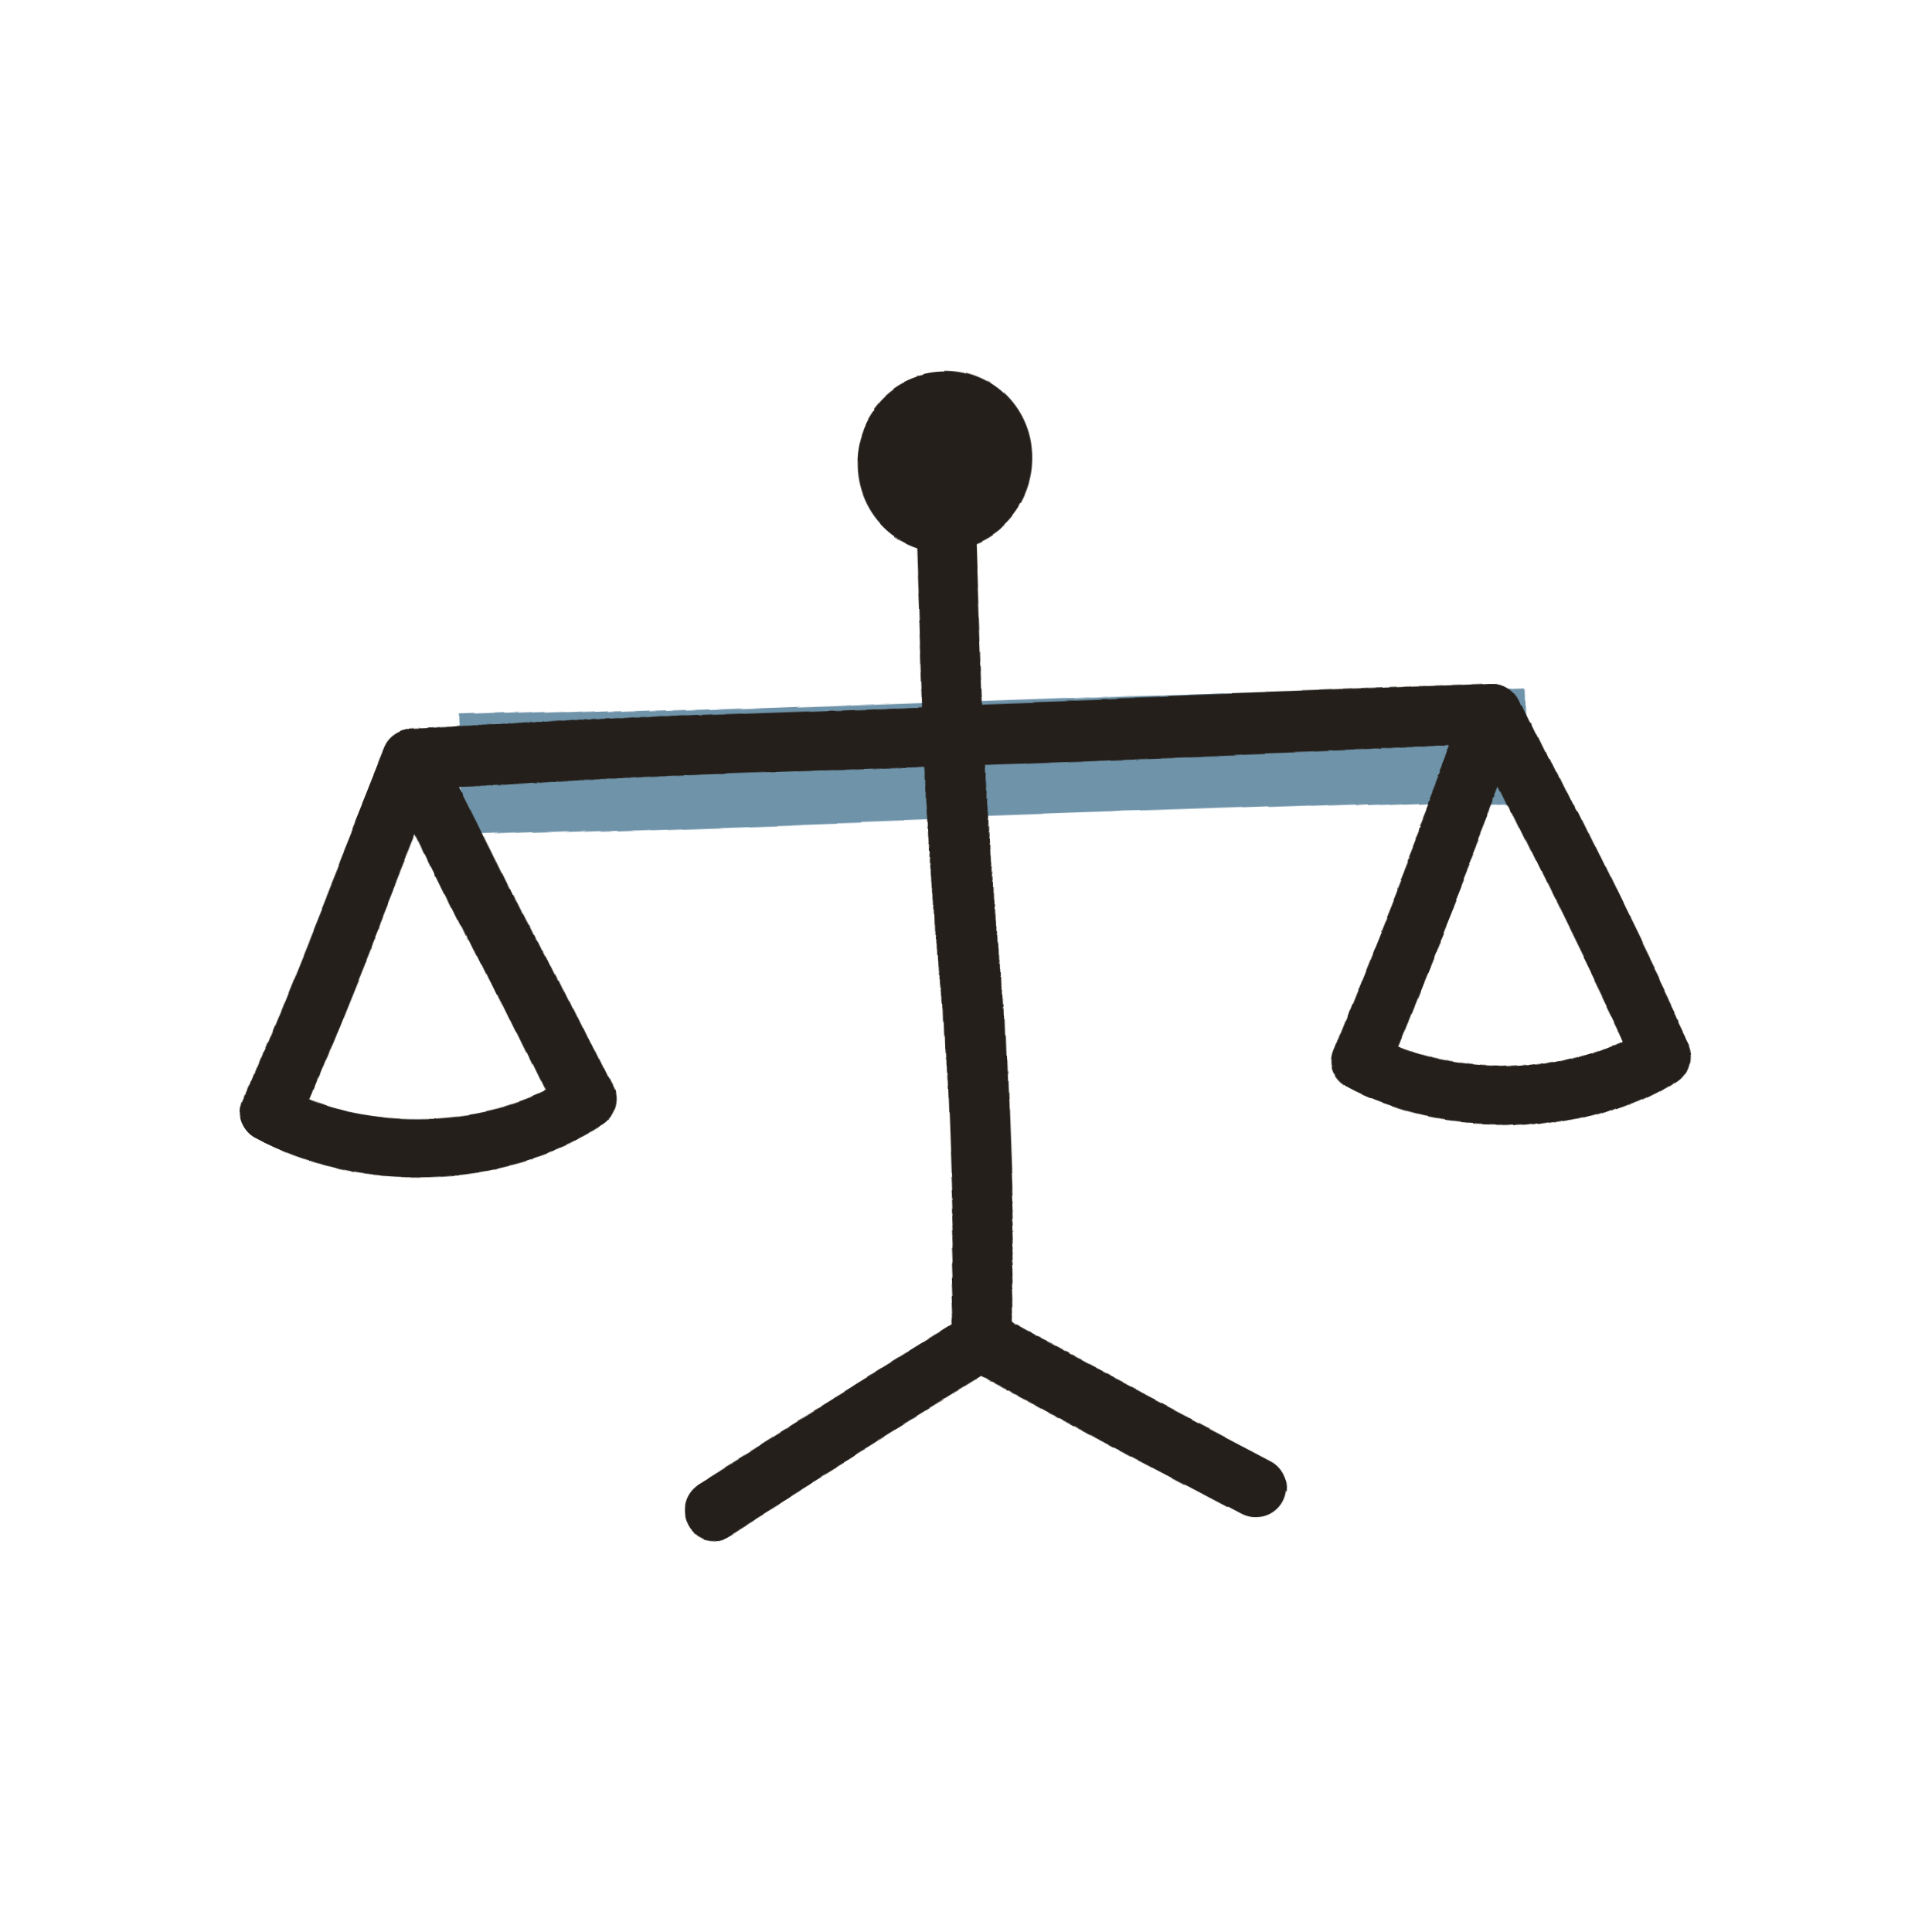
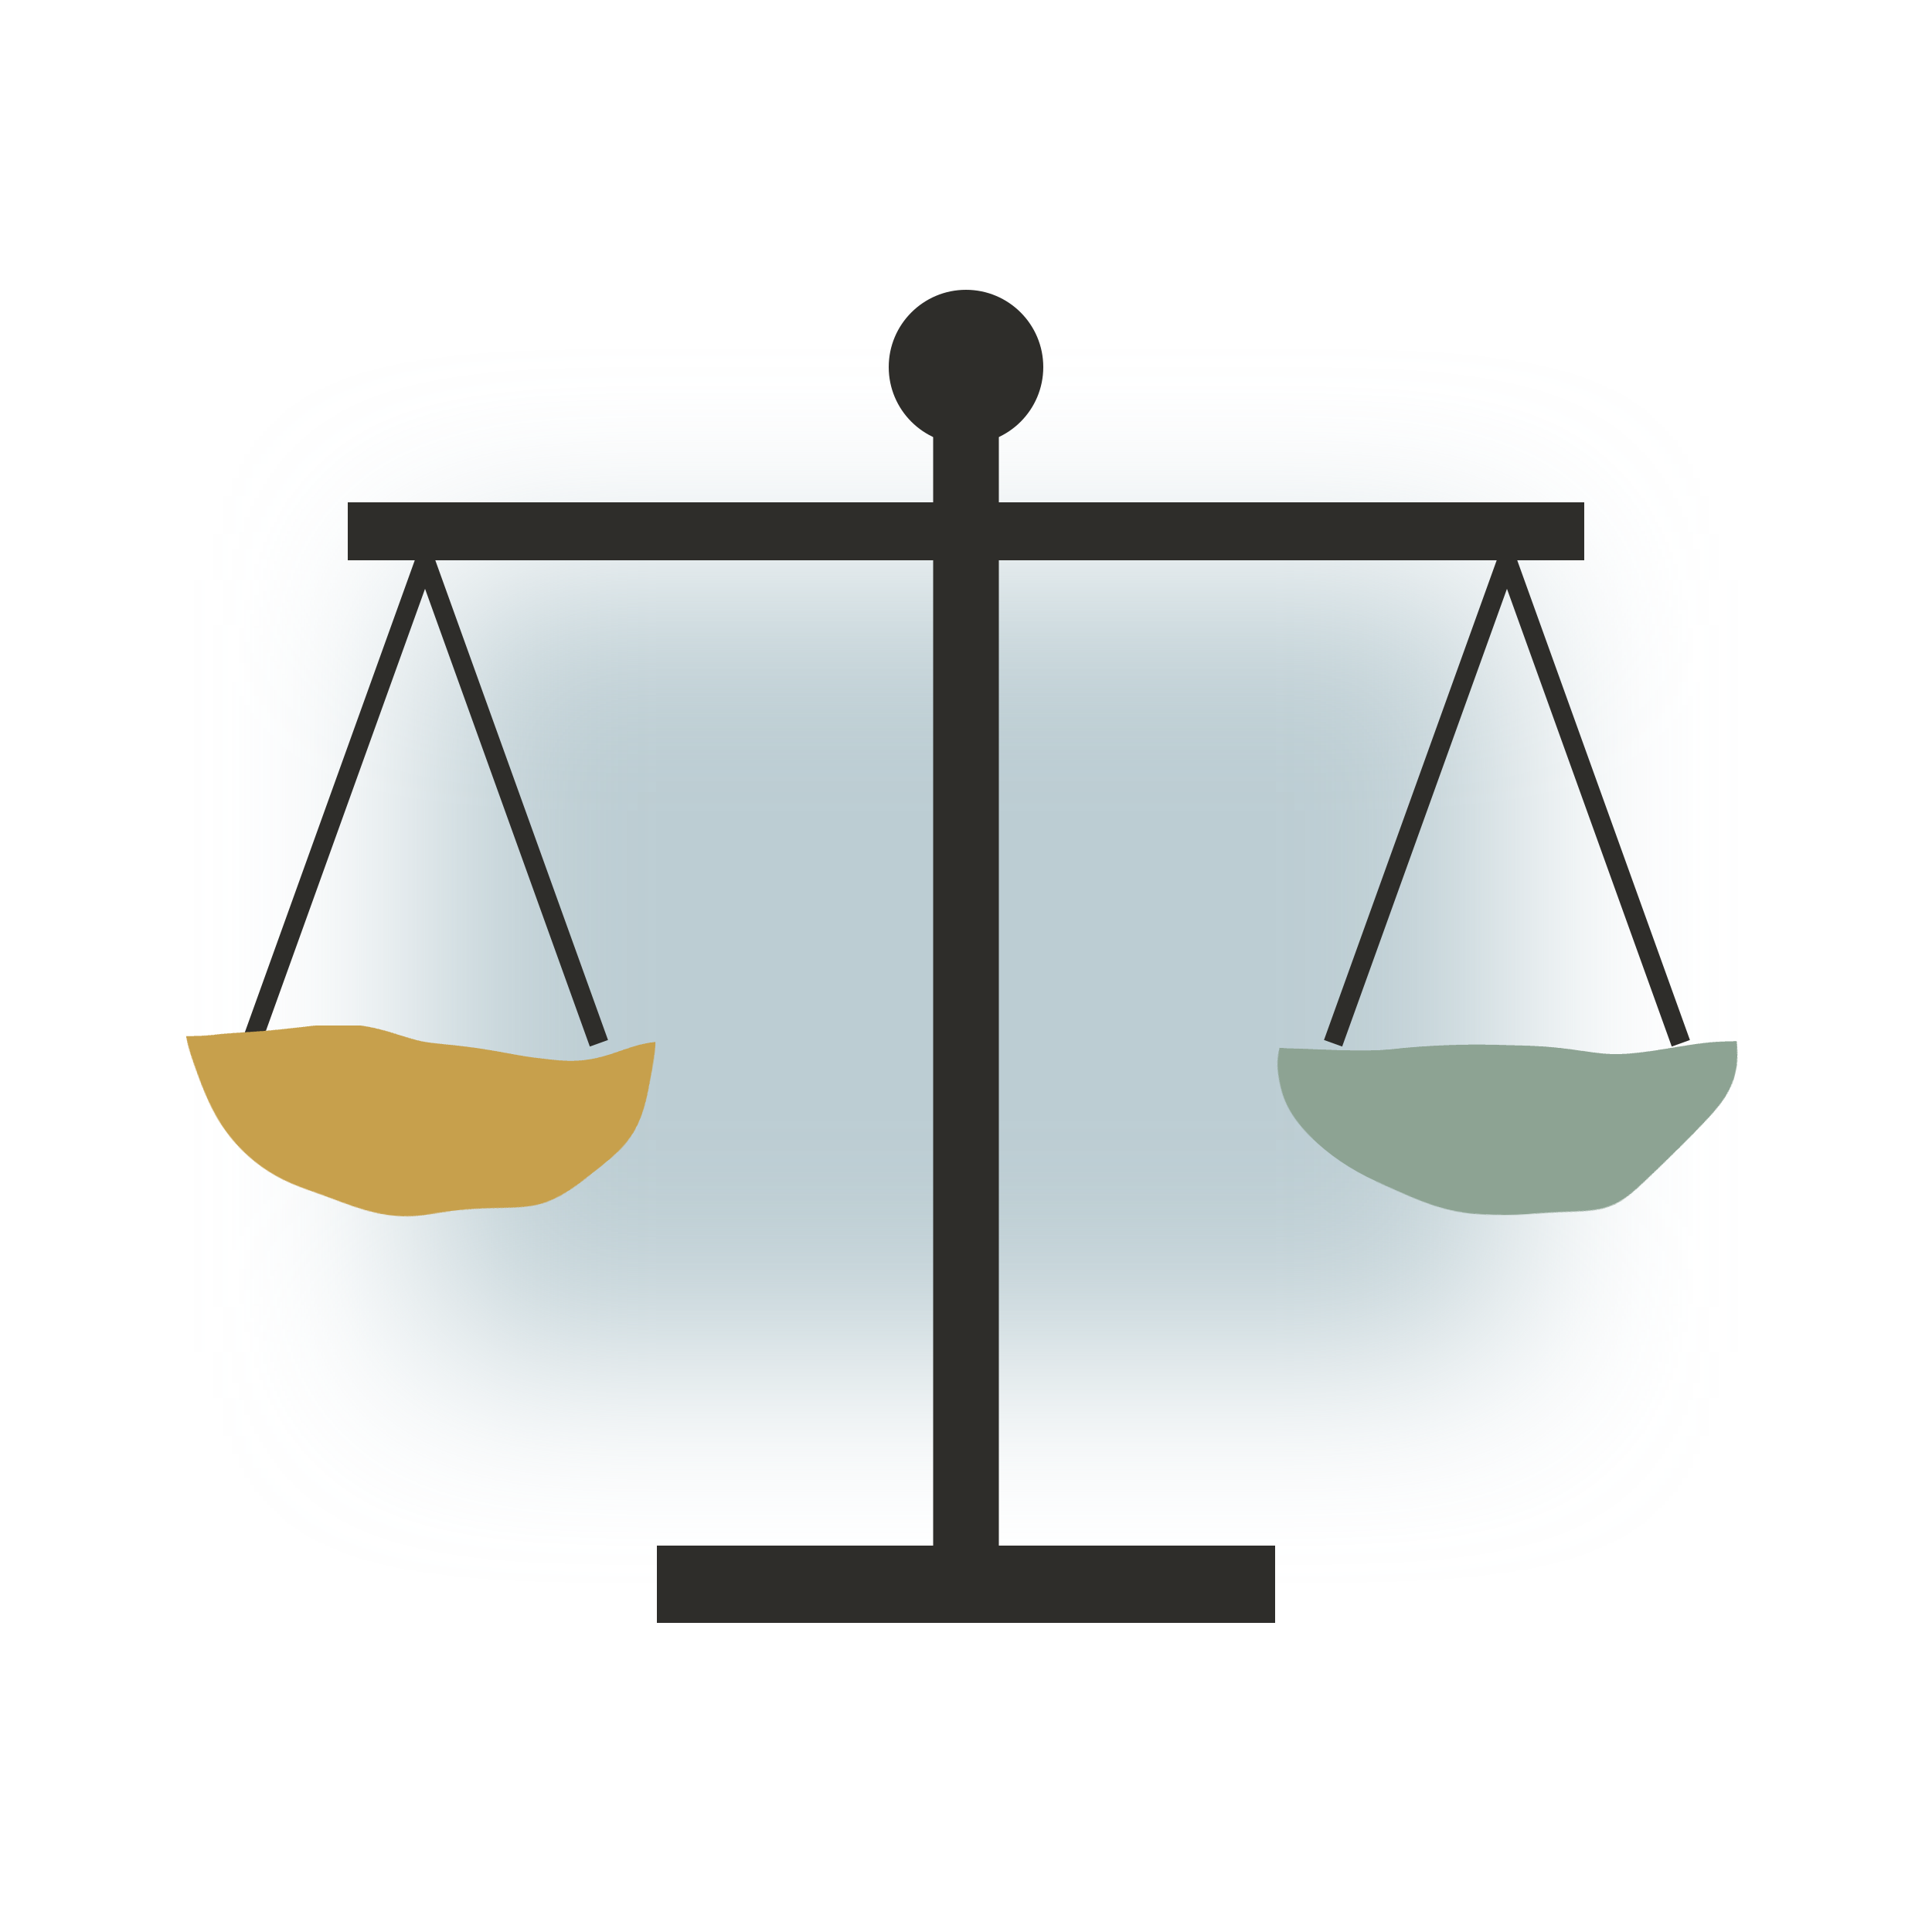
- <svg xmlns="http://www.w3.org/2000/svg" viewBox="0 0 100 100">
+ <svg xmlns="http://www.w3.org/2000/svg" viewBox="0 0 100 100" width="100" height="100">
  <defs>
-     <filter id="ri" x="-30%" y="-30%" width="160%" height="160%">
-       <feTurbulence type="fractalNoise" baseFrequency="0.021" numOctaves="2" seed="226" result="n" />
-       <feDisplacementMap in="SourceGraphic" in2="n" scale="2.7" xChannelSelector="R" yChannelSelector="G" />
+     <filter id="t" x="-10%" y="-10%" width="120%" height="120%">
+       <feTurbulence type="fractalNoise" baseFrequency="0.09" numOctaves="2" seed="22" result="n" />
+       <feDisplacementMap in="SourceGraphic" in2="n" scale="3" />
    </filter>
-     <filter id="rf" x="-30%" y="-30%" width="160%" height="160%">
-       <feTurbulence type="fractalNoise" baseFrequency="0.015" numOctaves="2" seed="239" result="n" />
-       <feDisplacementMap in="SourceGraphic" in2="n" scale="4.4" xChannelSelector="R" yChannelSelector="G" />
+     <filter id="s" x="-40%" y="-40%" width="180%" height="180%">
+       <feGaussianBlur stdDeviation="5" />
    </filter>
+     <pattern id="d" width="4" height="4" patternUnits="userSpaceOnUse">
+       <circle cx="2" cy="2" r="0.8" fill="#8A8476" />
+     </pattern>
  </defs>
-   <g transform="rotate(-2 50 50)">
-     <g filter="url(#rf)" transform="translate(1.6 2.2)" opacity="0.9" stroke="none">
-       <path d="M22 38 L78 38" stroke="#5f87a0" stroke-width="6" />
-     </g>
-     <g filter="url(#ri)" fill="none" stroke="#241f1a" stroke-width="3.1" stroke-linecap="round" stroke-linejoin="round">
-       <path d="M50 24 L50 70" />
-       <path d="M22 38 L78 38" />
-       <path d="M50 70 L36 78" />
-       <path d="M50 70 L64 78" />
-       <circle cx="50" cy="24" r="3" />
-       <path d="M22 38 L14 56 A12 8 0 0 0 30 56 Z" />
-       <path d="M78 38 L70 56 A12 8 0 0 0 86 56 Z" />
-     </g>
+   <rect x="22" y="30" width="56" height="40" fill="#BCCDD3" filter="url(#s)" />
+   <rect x="48.3" y="20" width="3.4" height="60" fill="#2E2D2A" />
+   <rect x="18" y="26" width="64" height="3" fill="#2E2D2A" />
+   <rect x="34" y="80" width="32" height="4" fill="#2E2D2A" />
+   <circle cx="50" cy="19" r="4" fill="#2E2D2A" />
+   <path d="M22 29 L13 54 M22 29 L31 54 M78 29 L69 54 M78 29 L87 54" stroke="#2E2D2A" stroke-width="1" />
+   <g filter="url(#t)">
+     <path d="M10 54 h24 a12 9 0 0 1 -24 0 z" fill="#C7A04C" />
+     <path d="M66 54 h24 a12 9 0 0 1 -24 0 z" fill="#8DA393" />
  </g>
</svg>
